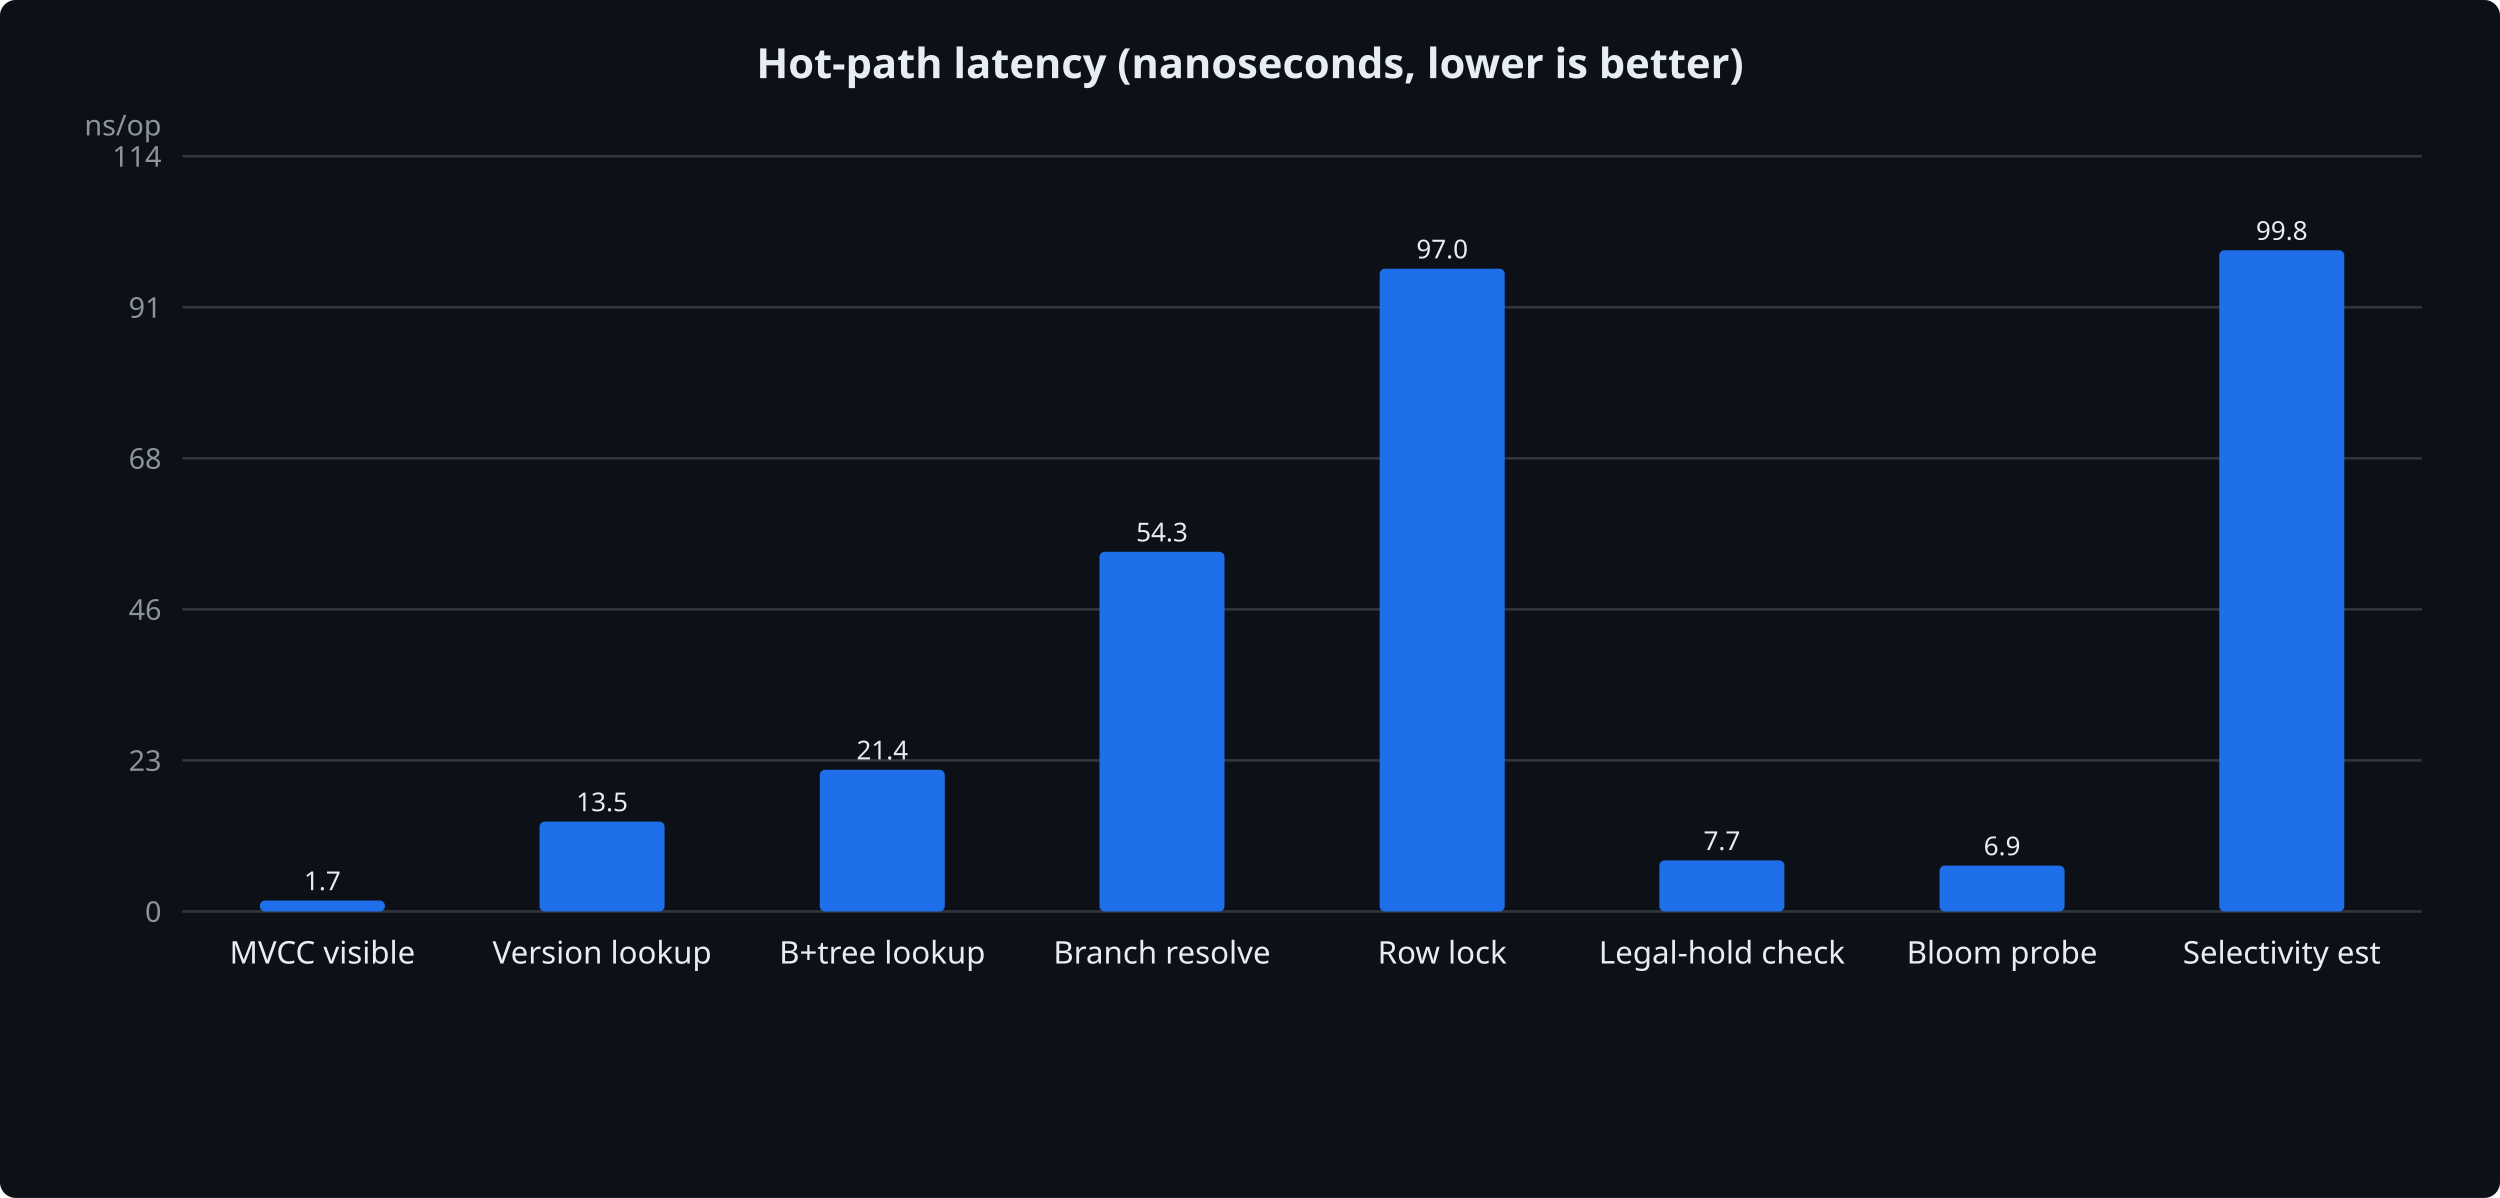
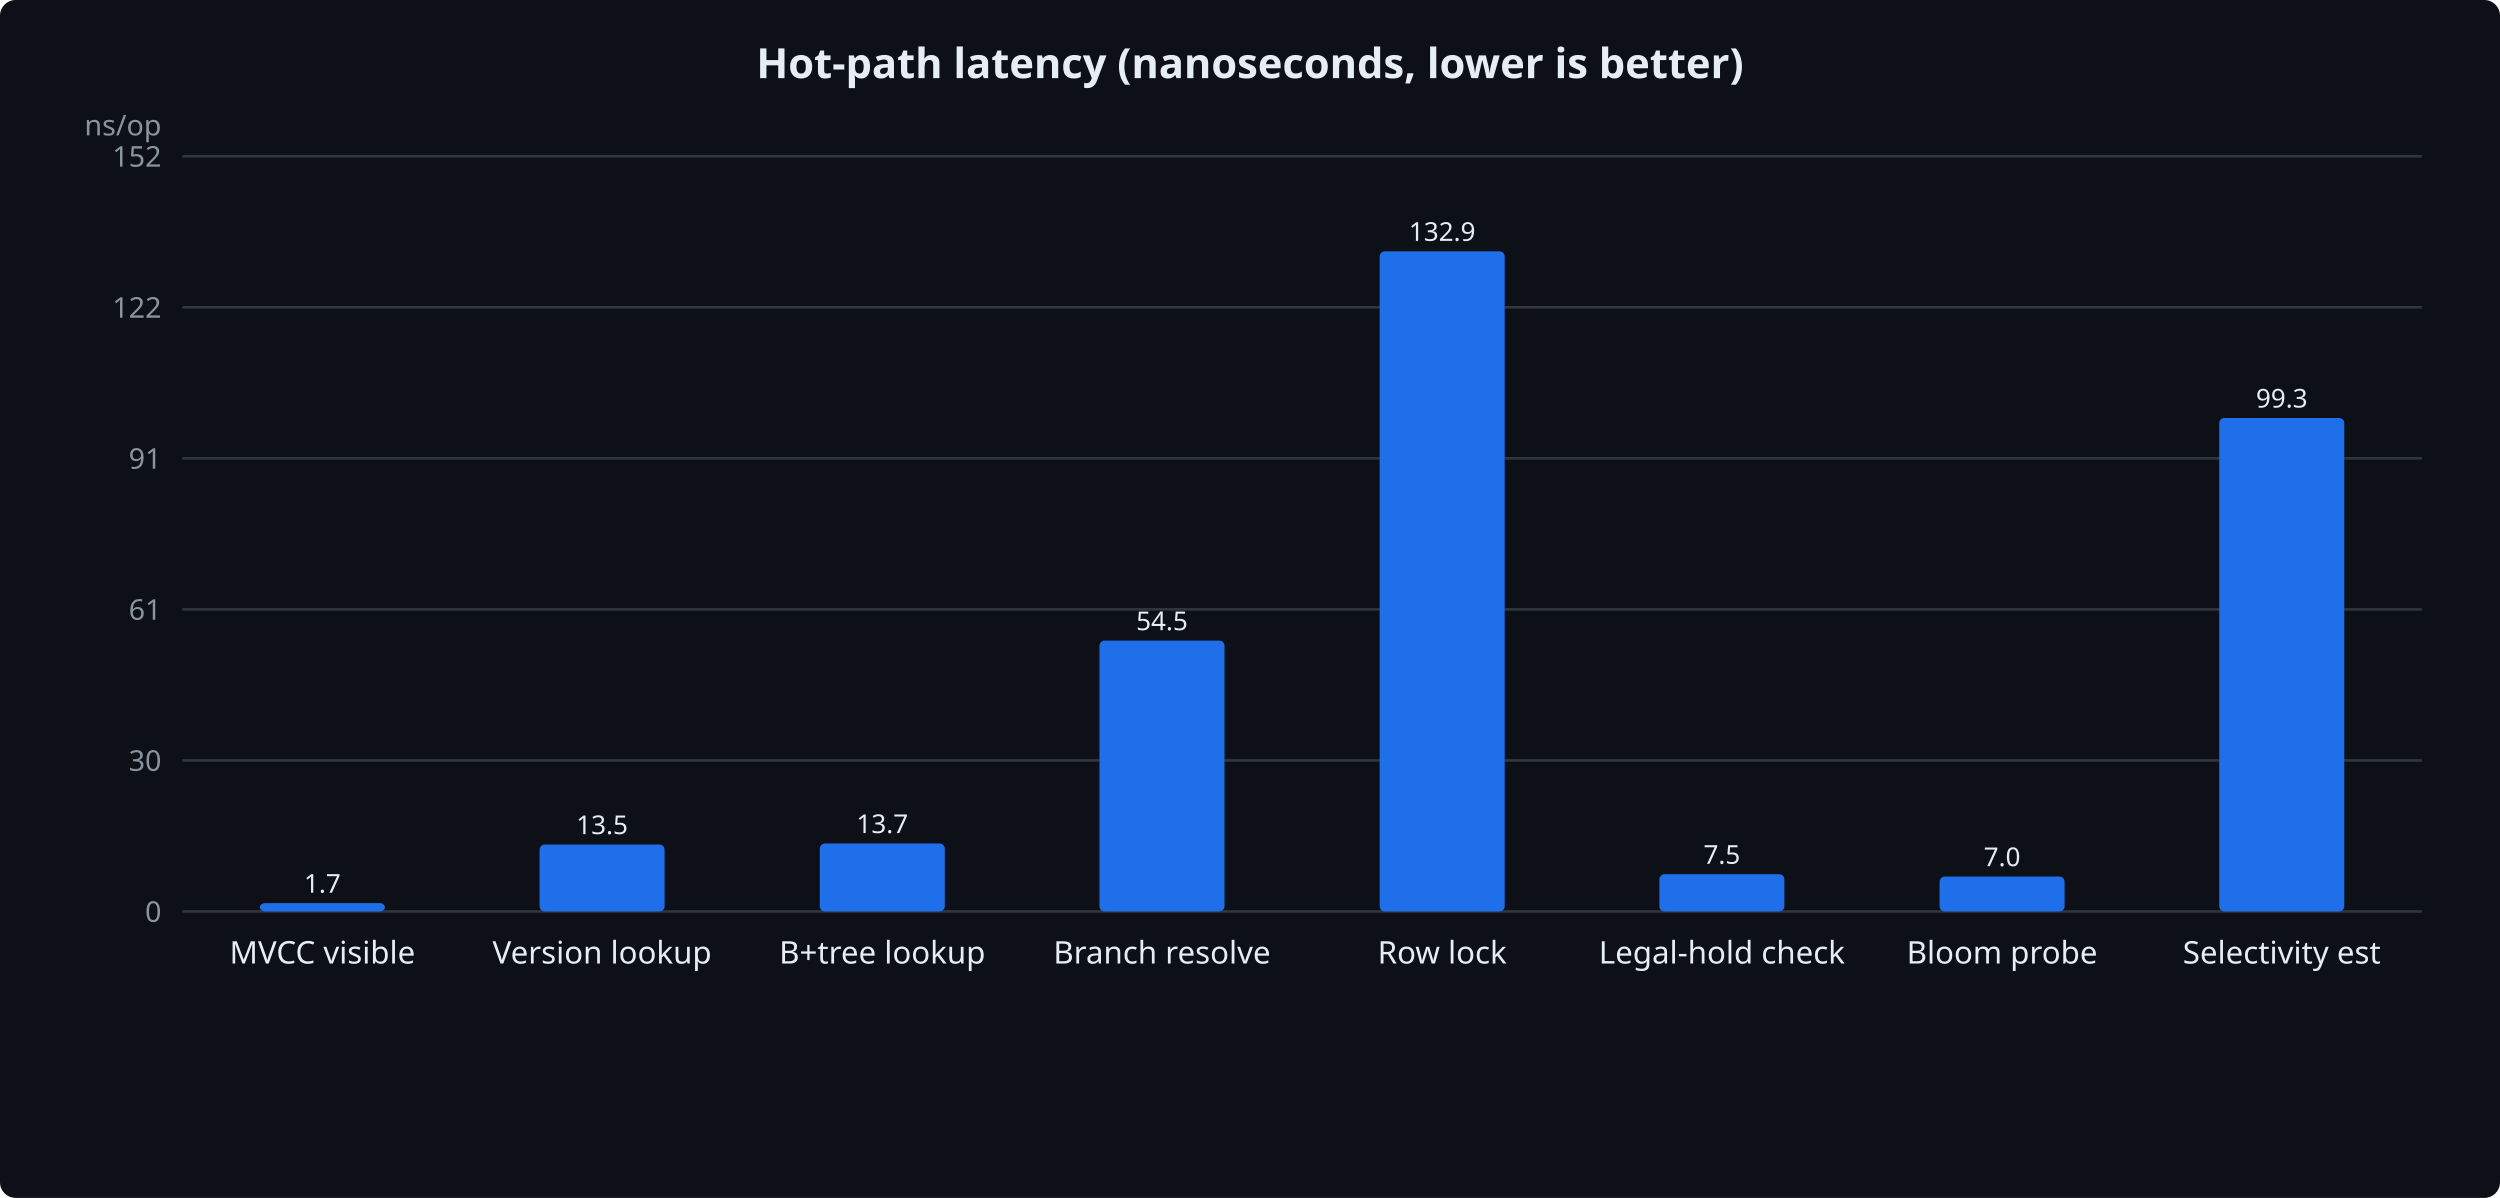
<svg xmlns="http://www.w3.org/2000/svg" viewBox="0 0 960 460" width="100%" font-family="ui-sans-serif, system-ui, sans-serif">
  <rect width="960" height="460" fill="#0d1117" rx="6" />
  <text x="480.0" y="30" text-anchor="middle" fill="#e6edf3" font-size="16" font-weight="600">Hot-path latency (nanoseconds, lower is better)</text>
  <line x1="70" y1="350.0" x2="930" y2="350.0" stroke="#30363d" stroke-width="1" />
  <text x="62" y="354.0" text-anchor="end" fill="#8b949e" font-size="11">0</text>
  <line x1="70" y1="292.0" x2="930" y2="292.0" stroke="#30363d" stroke-width="1" />
-   <text x="62" y="296.0" text-anchor="end" fill="#8b949e" font-size="11">23</text>
+   <text x="62" y="296.0" text-anchor="end" fill="#8b949e" font-size="11">30</text>
  <line x1="70" y1="234.0" x2="930" y2="234.0" stroke="#30363d" stroke-width="1" />
-   <text x="62" y="238.0" text-anchor="end" fill="#8b949e" font-size="11">46</text>
+   <text x="62" y="238.0" text-anchor="end" fill="#8b949e" font-size="11">61</text>
  <line x1="70" y1="176.0" x2="930" y2="176.0" stroke="#30363d" stroke-width="1" />
-   <text x="62" y="180.0" text-anchor="end" fill="#8b949e" font-size="11">68</text>
+   <text x="62" y="180.0" text-anchor="end" fill="#8b949e" font-size="11">91</text>
  <line x1="70" y1="118.0" x2="930" y2="118.0" stroke="#30363d" stroke-width="1" />
-   <text x="62" y="122.0" text-anchor="end" fill="#8b949e" font-size="11">91</text>
+   <text x="62" y="122.0" text-anchor="end" fill="#8b949e" font-size="11">122</text>
  <line x1="70" y1="60.0" x2="930" y2="60.0" stroke="#30363d" stroke-width="1" />
-   <text x="62" y="64.0" text-anchor="end" fill="#8b949e" font-size="11">114</text>
+   <text x="62" y="64.0" text-anchor="end" fill="#8b949e" font-size="11">152</text>
  <text x="62" y="52" text-anchor="end" fill="#8b949e" font-size="11">ns/op</text>
-   <rect x="99.8" y="345.8" width="48.0" height="4.2" fill="#1f6feb" rx="2" />
-   <text x="123.8" y="341.8" text-anchor="middle" fill="#e6edf3" font-size="10">1.7</text>
+   <rect x="99.8" y="346.8" width="48.0" height="3.2" fill="#1f6feb" rx="2" />
+   <text x="123.8" y="342.8" text-anchor="middle" fill="#e6edf3" font-size="10">1.7</text>
  <text x="123.8" y="370" text-anchor="middle" fill="#e6edf3" font-size="12">MVCC visible</text>
-   <rect x="207.2" y="315.5" width="48.0" height="34.5" fill="#1f6feb" rx="2" />
-   <text x="231.2" y="311.5" text-anchor="middle" fill="#e6edf3" font-size="10">13.5</text>
+   <rect x="207.2" y="324.3" width="48.0" height="25.7" fill="#1f6feb" rx="2" />
+   <text x="231.2" y="320.3" text-anchor="middle" fill="#e6edf3" font-size="10">13.5</text>
  <text x="231.2" y="370" text-anchor="middle" fill="#e6edf3" font-size="12">Version lookup</text>
-   <rect x="314.8" y="295.6" width="48.0" height="54.4" fill="#1f6feb" rx="2" />
-   <text x="338.8" y="291.6" text-anchor="middle" fill="#e6edf3" font-size="10">21.4</text>
+   <rect x="314.8" y="323.9" width="48.0" height="26.1" fill="#1f6feb" rx="2" />
+   <text x="338.8" y="319.9" text-anchor="middle" fill="#e6edf3" font-size="10">13.7</text>
  <text x="338.8" y="370" text-anchor="middle" fill="#e6edf3" font-size="12">B+tree lookup</text>
-   <rect x="422.2" y="211.9" width="48.0" height="138.1" fill="#1f6feb" rx="2" />
-   <text x="446.2" y="207.9" text-anchor="middle" fill="#e6edf3" font-size="10">54.3</text>
+   <rect x="422.2" y="246.0" width="48.0" height="104.0" fill="#1f6feb" rx="2" />
+   <text x="446.2" y="242.0" text-anchor="middle" fill="#e6edf3" font-size="10">54.5</text>
  <text x="446.2" y="370" text-anchor="middle" fill="#e6edf3" font-size="12">Branch resolve</text>
-   <rect x="529.8" y="103.2" width="48.0" height="246.8" fill="#1f6feb" rx="2" />
-   <text x="553.8" y="99.2" text-anchor="middle" fill="#e6edf3" font-size="10">97.0</text>
+   <rect x="529.8" y="96.5" width="48.0" height="253.5" fill="#1f6feb" rx="2" />
+   <text x="553.8" y="92.5" text-anchor="middle" fill="#e6edf3" font-size="10">132.9</text>
  <text x="553.8" y="370" text-anchor="middle" fill="#e6edf3" font-size="12">Row lock</text>
-   <rect x="637.2" y="330.4" width="48.0" height="19.6" fill="#1f6feb" rx="2" />
-   <text x="661.2" y="326.4" text-anchor="middle" fill="#e6edf3" font-size="10">7.7</text>
+   <rect x="637.2" y="335.7" width="48.0" height="14.3" fill="#1f6feb" rx="2" />
+   <text x="661.2" y="331.7" text-anchor="middle" fill="#e6edf3" font-size="10">7.5</text>
  <text x="661.2" y="370" text-anchor="middle" fill="#e6edf3" font-size="12">Legal-hold check</text>
-   <rect x="744.8" y="332.4" width="48.0" height="17.6" fill="#1f6feb" rx="2" />
-   <text x="768.8" y="328.4" text-anchor="middle" fill="#e6edf3" font-size="10">6.9</text>
+   <rect x="744.8" y="336.6" width="48.0" height="13.4" fill="#1f6feb" rx="2" />
+   <text x="768.8" y="332.6" text-anchor="middle" fill="#e6edf3" font-size="10">7.0</text>
  <text x="768.8" y="370" text-anchor="middle" fill="#e6edf3" font-size="12">Bloom probe</text>
-   <rect x="852.2" y="96.1" width="48.0" height="253.9" fill="#1f6feb" rx="2" />
-   <text x="876.2" y="92.1" text-anchor="middle" fill="#e6edf3" font-size="10">99.8</text>
+   <rect x="852.2" y="160.5" width="48.0" height="189.5" fill="#1f6feb" rx="2" />
+   <text x="876.2" y="156.5" text-anchor="middle" fill="#e6edf3" font-size="10">99.3</text>
  <text x="876.2" y="370" text-anchor="middle" fill="#e6edf3" font-size="12">Selectivity est</text>
</svg>
